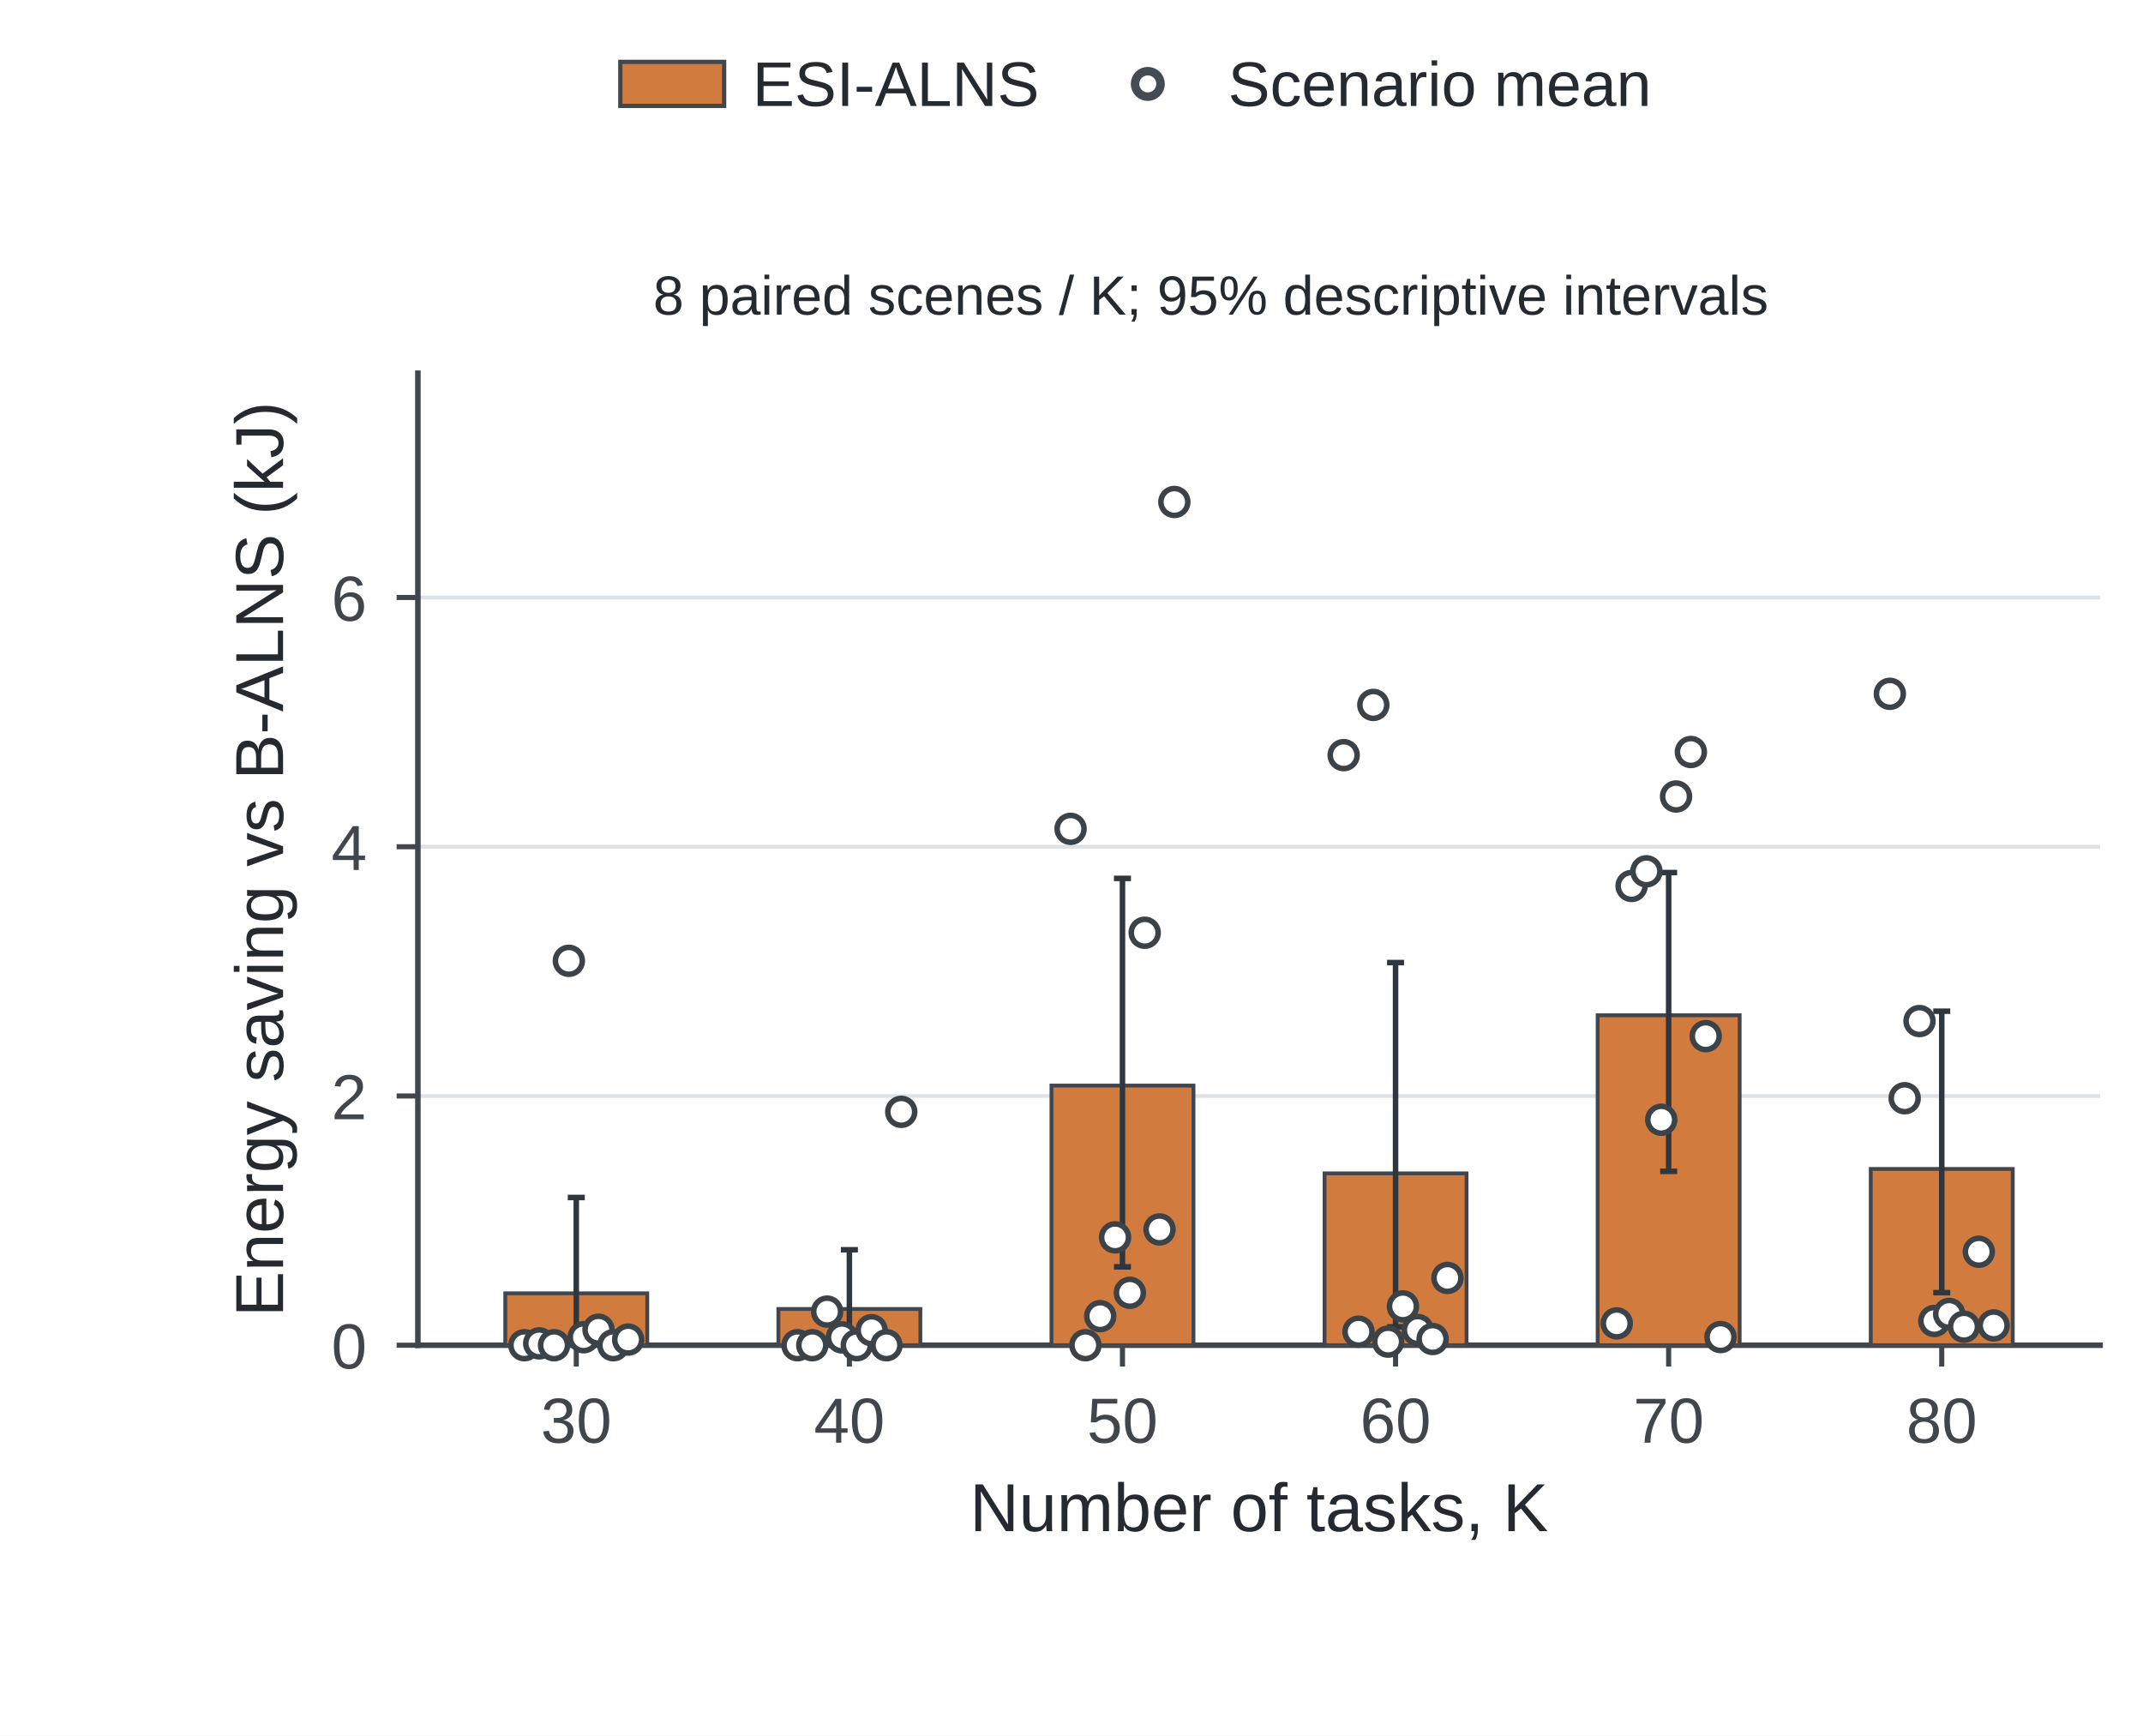
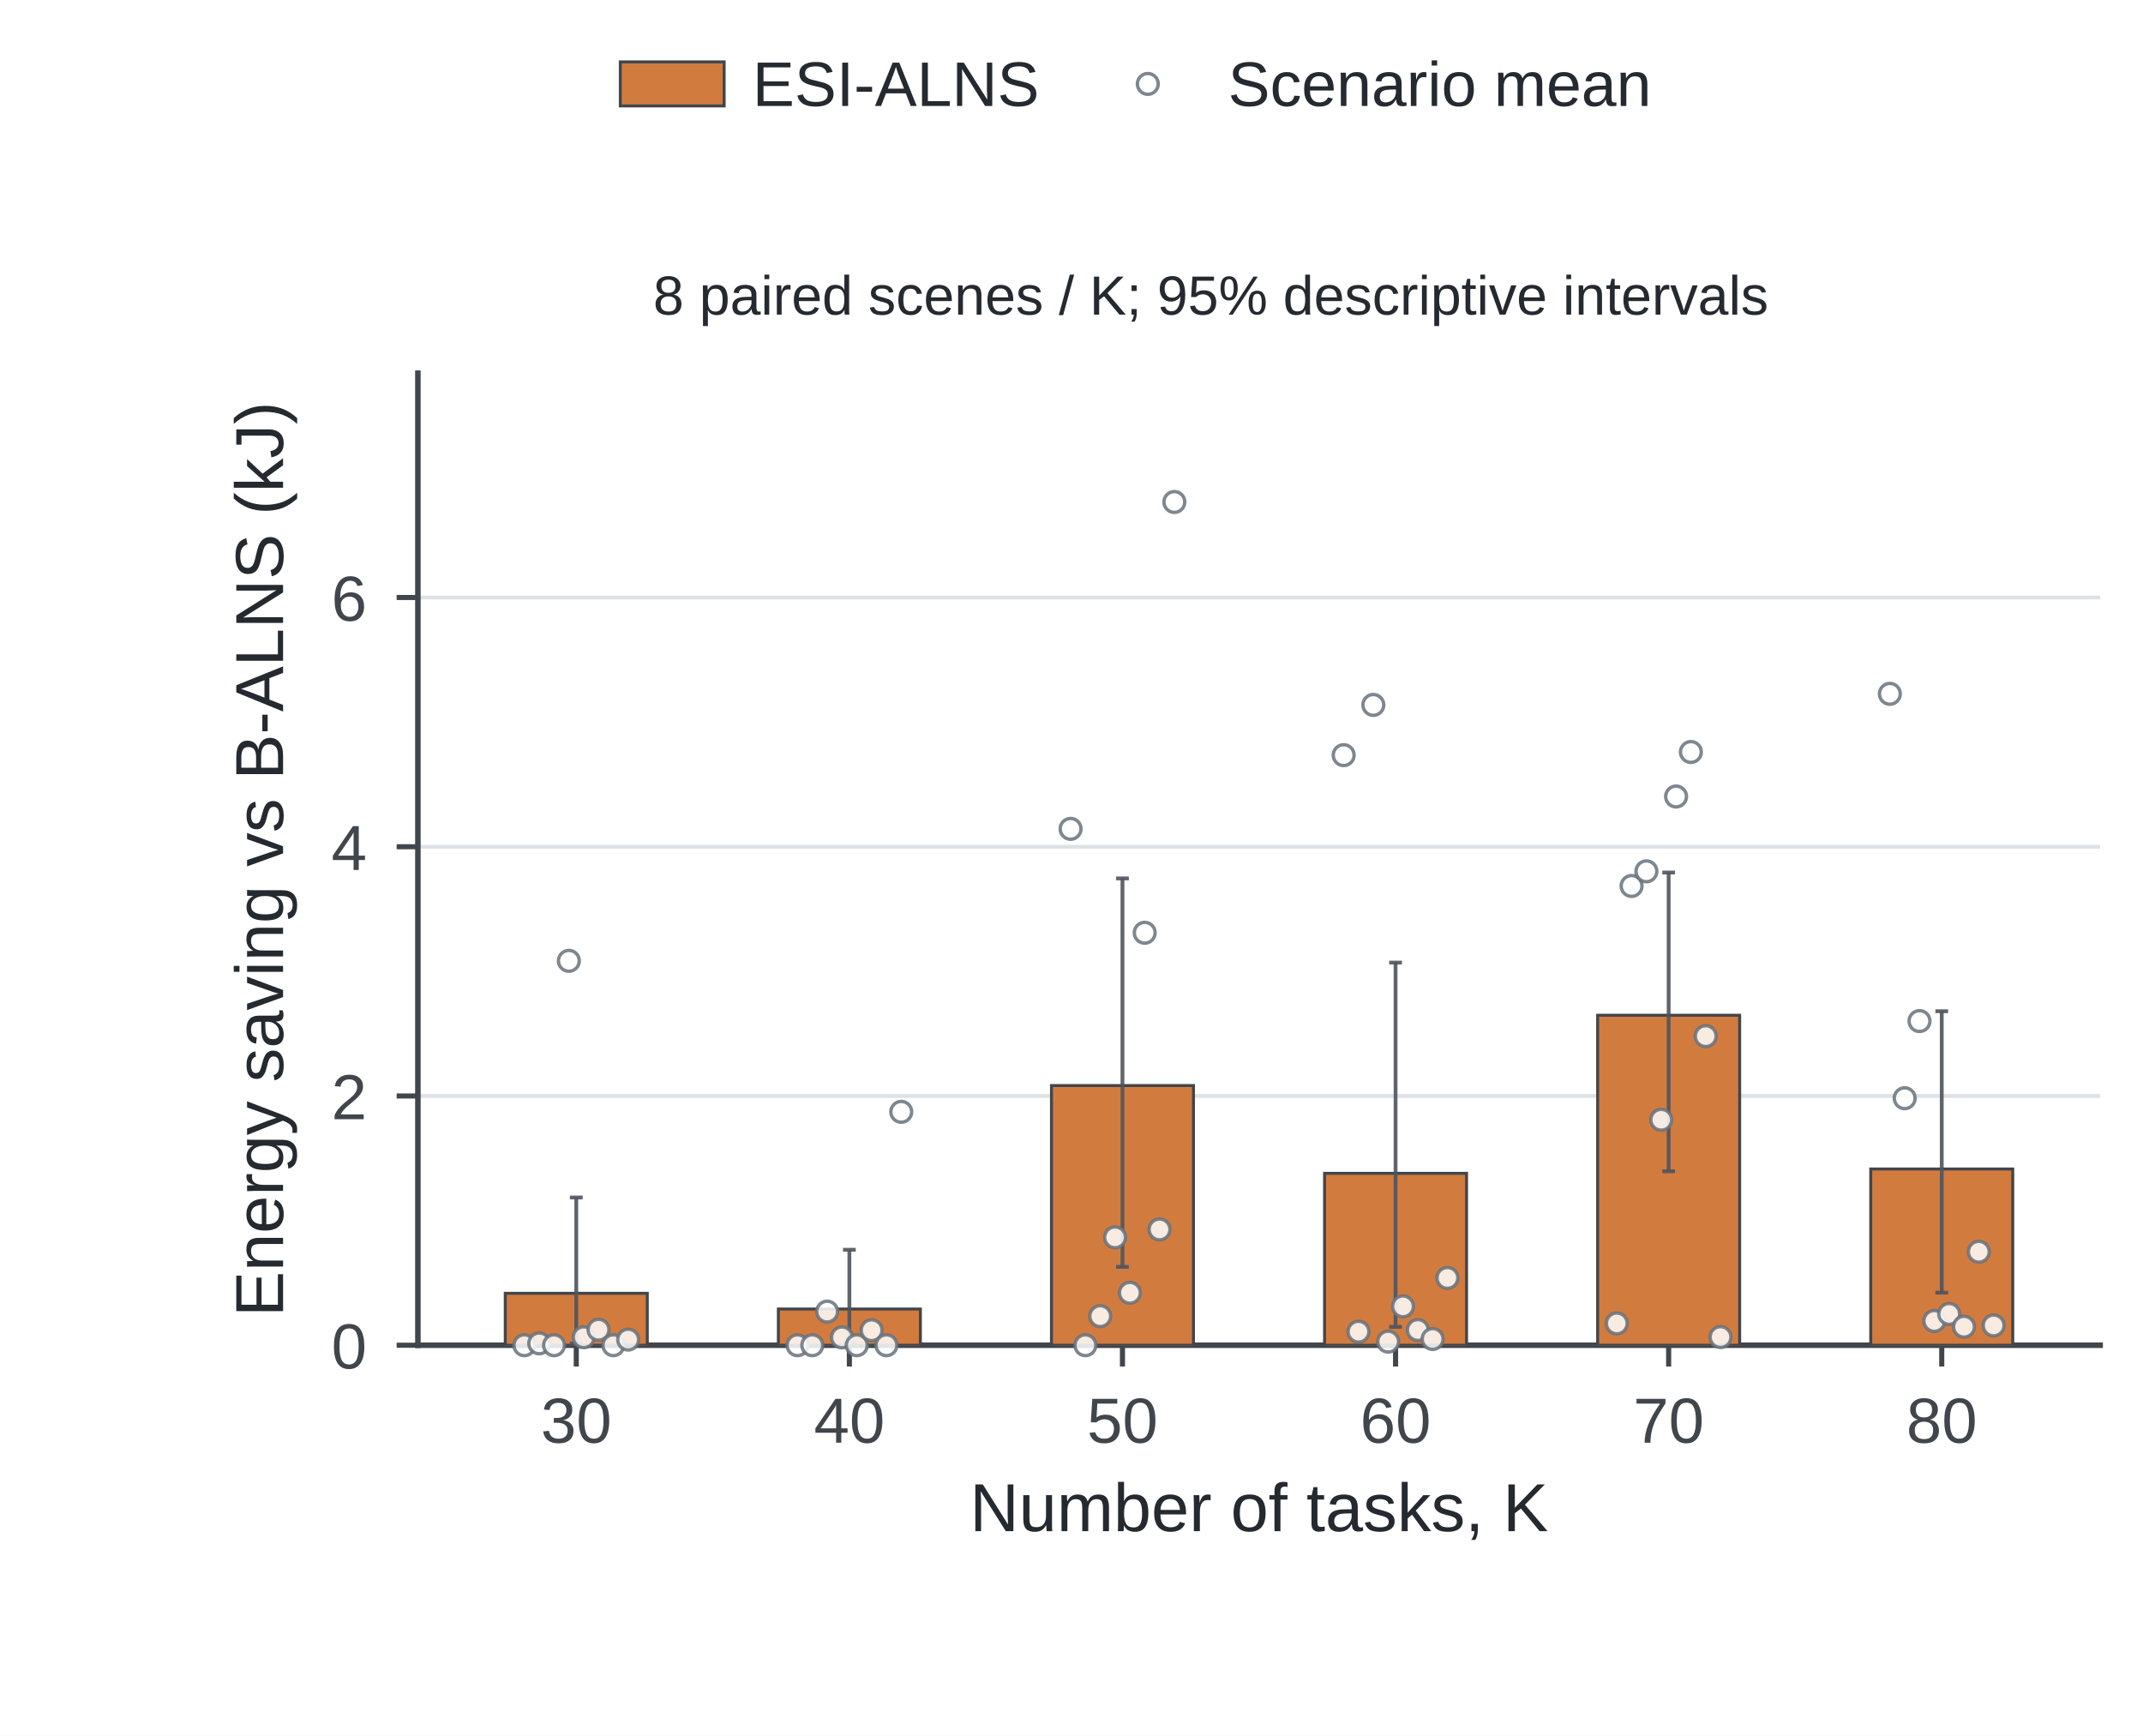
<svg xmlns="http://www.w3.org/2000/svg" xmlns:xlink="http://www.w3.org/1999/xlink" width="252pt" height="204.094pt" viewBox="0 0 252 204.094" version="1.1">
  <defs>
    <style type="text/css">*{stroke-linejoin: round; stroke-linecap: butt}</style>
  </defs>
  <g id="figure_1">
    <g id="patch_1">
      <path d="M 0 204.094  L 252 204.094  L 252 0  L 0 0  z " style="fill: #ffffff" />
    </g>
    <g id="axes_1">
      <g id="patch_2">
        <path d="M 49.14 158.173  L 246.96 158.173  L 246.96 43.88  L 49.14 43.88  z " style="fill: #ffffff" />
      </g>
      <g id="matplotlib.axis_1">
        <g id="xtick_1">
          <g id="line2d_1">
            <defs>
-               <path id="m45f7381c97" d="M 0 0  L 0 2.5  " style="stroke: #41464c; stroke-width: 0.6" />
+               <path id="m9db024c1fd" d="M 0 0  L 0 2.5  " style="stroke: #41464c; stroke-width: 0.6" />
            </defs>
            <g>
-               <use xlink:href="#m45f7381c97" x="67.766" y="158.173" style="fill: #41464c; stroke: #41464c; stroke-width: 0.6" />
+               <use xlink:href="#m9db024c1fd" x="67.766" y="158.173" style="fill: #41464c; stroke: #41464c; stroke-width: 0.6" />
            </g>
          </g>
          <g id="text_1">
            <text style="font-size: 7.5px; font-family: 'Arial'; text-anchor: middle; fill: #41464c" x="67.766" y="169.633" transform="rotate(-0 67.76591 169.6334)">30</text>
          </g>
        </g>
        <g id="xtick_2">
          <g id="line2d_2">
            <g>
-               <use xlink:href="#m45f7381c97" x="99.88" y="158.173" style="fill: #41464c; stroke: #41464c; stroke-width: 0.6" />
+               <use xlink:href="#m9db024c1fd" x="99.88" y="158.173" style="fill: #41464c; stroke: #41464c; stroke-width: 0.6" />
            </g>
          </g>
          <g id="text_2">
            <text style="font-size: 7.5px; font-family: 'Arial'; text-anchor: middle; fill: #41464c" x="99.88" y="169.633" transform="rotate(-0 99.87954 169.6334)">40</text>
          </g>
        </g>
        <g id="xtick_3">
          <g id="line2d_3">
            <g>
-               <use xlink:href="#m45f7381c97" x="131.993" y="158.173" style="fill: #41464c; stroke: #41464c; stroke-width: 0.6" />
+               <use xlink:href="#m9db024c1fd" x="131.993" y="158.173" style="fill: #41464c; stroke: #41464c; stroke-width: 0.6" />
            </g>
          </g>
          <g id="text_3">
            <text style="font-size: 7.5px; font-family: 'Arial'; text-anchor: middle; fill: #41464c" x="131.993" y="169.633" transform="rotate(-0 131.9932 169.6334)">50</text>
          </g>
        </g>
        <g id="xtick_4">
          <g id="line2d_4">
            <g>
-               <use xlink:href="#m45f7381c97" x="164.107" y="158.173" style="fill: #41464c; stroke: #41464c; stroke-width: 0.6" />
+               <use xlink:href="#m9db024c1fd" x="164.107" y="158.173" style="fill: #41464c; stroke: #41464c; stroke-width: 0.6" />
            </g>
          </g>
          <g id="text_4">
            <text style="font-size: 7.5px; font-family: 'Arial'; text-anchor: middle; fill: #41464c" x="164.107" y="169.633" transform="rotate(-0 164.1068 169.6334)">60</text>
          </g>
        </g>
        <g id="xtick_5">
          <g id="line2d_5">
            <g>
-               <use xlink:href="#m45f7381c97" x="196.22" y="158.173" style="fill: #41464c; stroke: #41464c; stroke-width: 0.6" />
+               <use xlink:href="#m9db024c1fd" x="196.22" y="158.173" style="fill: #41464c; stroke: #41464c; stroke-width: 0.6" />
            </g>
          </g>
          <g id="text_5">
            <text style="font-size: 7.5px; font-family: 'Arial'; text-anchor: middle; fill: #41464c" x="196.22" y="169.633" transform="rotate(-0 196.2205 169.6334)">70</text>
          </g>
        </g>
        <g id="xtick_6">
          <g id="line2d_6">
            <g>
-               <use xlink:href="#m45f7381c97" x="228.334" y="158.173" style="fill: #41464c; stroke: #41464c; stroke-width: 0.6" />
+               <use xlink:href="#m9db024c1fd" x="228.334" y="158.173" style="fill: #41464c; stroke: #41464c; stroke-width: 0.6" />
            </g>
          </g>
          <g id="text_6">
            <text style="font-size: 7.5px; font-family: 'Arial'; text-anchor: middle; fill: #41464c" x="228.334" y="169.633" transform="rotate(-0 228.3341 169.6334)">80</text>
          </g>
        </g>
        <g id="text_7">
          <text style="font-size: 8px; font-family: 'Arial'; text-anchor: middle; fill: #252a30" x="148.05" y="180.036" transform="rotate(-0 148.05 180.036)">Number of tasks, K</text>
        </g>
      </g>
      <g id="matplotlib.axis_2">
        <g id="ytick_1">
          <g id="line2d_7">
-             <path d="M 49.14 158.173  L 246.96 158.173  " clip-path="url(#p3ed7964679)" style="fill: none; stroke: #dde2e7; stroke-width: 0.45; stroke-linecap: square" />
+             <path d="M 49.14 158.173  L 246.96 158.173  " clip-path="url(#p4dc2f07888)" style="fill: none; stroke: #dde2e7; stroke-width: 0.45; stroke-linecap: square" />
          </g>
          <g id="line2d_8">
            <defs>
-               <path id="m759fc2a91d" d="M 0 0  L -2.5 0  " style="stroke: #41464c; stroke-width: 0.6" />
+               <path id="me6cb204548" d="M 0 0  L -2.5 0  " style="stroke: #41464c; stroke-width: 0.6" />
            </defs>
            <g>
-               <use xlink:href="#m759fc2a91d" x="49.14" y="158.173" style="fill: #41464c; stroke: #41464c; stroke-width: 0.6" />
+               <use xlink:href="#me6cb204548" x="49.14" y="158.173" style="fill: #41464c; stroke: #41464c; stroke-width: 0.6" />
            </g>
          </g>
          <g id="text_8">
            <text style="font-size: 7.5px; font-family: 'Arial'; text-anchor: end; fill: #41464c" x="43.14" y="160.903" transform="rotate(-0 43.14 160.9033)">0</text>
          </g>
        </g>
        <g id="ytick_2">
          <g id="line2d_9">
-             <path d="M 49.14 128.867  L 246.96 128.867  " clip-path="url(#p3ed7964679)" style="fill: none; stroke: #dde2e7; stroke-width: 0.45; stroke-linecap: square" />
+             <path d="M 49.14 128.867  L 246.96 128.867  " clip-path="url(#p4dc2f07888)" style="fill: none; stroke: #dde2e7; stroke-width: 0.45; stroke-linecap: square" />
          </g>
          <g id="line2d_10">
            <g>
-               <use xlink:href="#m759fc2a91d" x="49.14" y="128.867" style="fill: #41464c; stroke: #41464c; stroke-width: 0.6" />
+               <use xlink:href="#me6cb204548" x="49.14" y="128.867" style="fill: #41464c; stroke: #41464c; stroke-width: 0.6" />
            </g>
          </g>
          <g id="text_9">
            <text style="font-size: 7.5px; font-family: 'Arial'; text-anchor: end; fill: #41464c" x="43.14" y="131.597" transform="rotate(-0 43.14 131.5975)">2</text>
          </g>
        </g>
        <g id="ytick_3">
          <g id="line2d_11">
-             <path d="M 49.14 99.561  L 246.96 99.561  " clip-path="url(#p3ed7964679)" style="fill: none; stroke: #dde2e7; stroke-width: 0.45; stroke-linecap: square" />
+             <path d="M 49.14 99.561  L 246.96 99.561  " clip-path="url(#p4dc2f07888)" style="fill: none; stroke: #dde2e7; stroke-width: 0.45; stroke-linecap: square" />
          </g>
          <g id="line2d_12">
            <g>
-               <use xlink:href="#m759fc2a91d" x="49.14" y="99.561" style="fill: #41464c; stroke: #41464c; stroke-width: 0.6" />
+               <use xlink:href="#me6cb204548" x="49.14" y="99.561" style="fill: #41464c; stroke: #41464c; stroke-width: 0.6" />
            </g>
          </g>
          <g id="text_10">
            <text style="font-size: 7.5px; font-family: 'Arial'; text-anchor: end; fill: #41464c" x="43.14" y="102.292" transform="rotate(-0 43.14 102.2916)">4</text>
          </g>
        </g>
        <g id="ytick_4">
          <g id="line2d_13">
-             <path d="M 49.14 70.256  L 246.96 70.256  " clip-path="url(#p3ed7964679)" style="fill: none; stroke: #dde2e7; stroke-width: 0.45; stroke-linecap: square" />
+             <path d="M 49.14 70.256  L 246.96 70.256  " clip-path="url(#p4dc2f07888)" style="fill: none; stroke: #dde2e7; stroke-width: 0.45; stroke-linecap: square" />
          </g>
          <g id="line2d_14">
            <g>
-               <use xlink:href="#m759fc2a91d" x="49.14" y="70.256" style="fill: #41464c; stroke: #41464c; stroke-width: 0.6" />
+               <use xlink:href="#me6cb204548" x="49.14" y="70.256" style="fill: #41464c; stroke: #41464c; stroke-width: 0.6" />
            </g>
          </g>
          <g id="text_11">
            <text style="font-size: 7.5px; font-family: 'Arial'; text-anchor: end; fill: #41464c" x="43.14" y="72.986" transform="rotate(-0 43.14 72.9857)">6</text>
          </g>
        </g>
        <g id="text_12">
          <text style="font-size: 8px; font-family: 'Arial'; text-anchor: middle; fill: #252a30" x="33.286" y="101.027" transform="rotate(-90 33.28555 101.0268)">Energy saving vs B-ALNS (kJ)</text>
        </g>
      </g>
      <g id="patch_3">
        <path d="M 49.14 158.173  L 49.14 43.88  " style="fill: none; stroke: #41464c; stroke-width: 0.65; stroke-linejoin: miter; stroke-linecap: square" />
      </g>
      <g id="patch_4">
        <path d="M 49.14 158.173  L 246.96 158.173  " style="fill: none; stroke: #41464c; stroke-width: 0.65; stroke-linejoin: miter; stroke-linecap: square" />
      </g>
      <g id="patch_5">
-         <path d="M 59.416 158.173  L 76.115 158.173  L 76.115 152.068  L 59.416 152.068  z " clip-path="url(#p3ed7964679)" style="fill: #d27b3e; stroke: #41464c; stroke-width: 0.45; stroke-linejoin: miter" />
+         <path d="M 59.416 158.173  L 76.115 158.173  L 76.115 152.068  L 59.416 152.068  z " clip-path="url(#p4dc2f07888)" style="fill: #d27b3e; stroke: #41464c; stroke-width: 0.35; stroke-linejoin: miter" />
      </g>
      <g id="patch_6">
-         <path d="M 91.53 158.173  L 108.229 158.173  L 108.229 153.913  L 91.53 153.913  z " clip-path="url(#p3ed7964679)" style="fill: #d27b3e; stroke: #41464c; stroke-width: 0.45; stroke-linejoin: miter" />
+         <path d="M 91.53 158.173  L 108.229 158.173  L 108.229 153.913  L 91.53 153.913  z " clip-path="url(#p4dc2f07888)" style="fill: #d27b3e; stroke: #41464c; stroke-width: 0.35; stroke-linejoin: miter" />
      </g>
      <g id="patch_7">
-         <path d="M 123.644 158.173  L 140.343 158.173  L 140.343 127.642  L 123.644 127.642  z " clip-path="url(#p3ed7964679)" style="fill: #d27b3e; stroke: #41464c; stroke-width: 0.45; stroke-linejoin: miter" />
+         <path d="M 123.644 158.173  L 140.343 158.173  L 140.343 127.642  L 123.644 127.642  z " clip-path="url(#p4dc2f07888)" style="fill: #d27b3e; stroke: #41464c; stroke-width: 0.35; stroke-linejoin: miter" />
      </g>
      <g id="patch_8">
-         <path d="M 155.757 158.173  L 172.456 158.173  L 172.456 137.962  L 155.757 137.962  z " clip-path="url(#p3ed7964679)" style="fill: #d27b3e; stroke: #41464c; stroke-width: 0.45; stroke-linejoin: miter" />
+         <path d="M 155.757 158.173  L 172.456 158.173  L 172.456 137.962  L 155.757 137.962  z " clip-path="url(#p4dc2f07888)" style="fill: #d27b3e; stroke: #41464c; stroke-width: 0.35; stroke-linejoin: miter" />
      </g>
      <g id="patch_9">
-         <path d="M 187.871 158.173  L 204.57 158.173  L 204.57 119.375  L 187.871 119.375  z " clip-path="url(#p3ed7964679)" style="fill: #d27b3e; stroke: #41464c; stroke-width: 0.45; stroke-linejoin: miter" />
+         <path d="M 187.871 158.173  L 204.57 158.173  L 204.57 119.375  L 187.871 119.375  z " clip-path="url(#p4dc2f07888)" style="fill: #d27b3e; stroke: #41464c; stroke-width: 0.35; stroke-linejoin: miter" />
      </g>
      <g id="patch_10">
-         <path d="M 219.985 158.173  L 236.684 158.173  L 236.684 137.45  L 219.985 137.45  z " clip-path="url(#p3ed7964679)" style="fill: #d27b3e; stroke: #41464c; stroke-width: 0.45; stroke-linejoin: miter" />
+         <path d="M 219.985 158.173  L 236.684 158.173  L 236.684 137.45  L 219.985 137.45  z " clip-path="url(#p4dc2f07888)" style="fill: #d27b3e; stroke: #41464c; stroke-width: 0.35; stroke-linejoin: miter" />
      </g>
      <g id="LineCollection_1">
-         <path d="M 67.766 157.973  L 67.766 140.803  " clip-path="url(#p3ed7964679)" style="fill: none; stroke: #30363d; stroke-width: 0.65" />
-         <path d="M 99.88 157.942  L 99.88 146.947  " clip-path="url(#p3ed7964679)" style="fill: none; stroke: #30363d; stroke-width: 0.65" />
-         <path d="M 131.993 148.958  L 131.993 103.282  " clip-path="url(#p3ed7964679)" style="fill: none; stroke: #30363d; stroke-width: 0.65" />
-         <path d="M 164.107 156.016  L 164.107 113.184  " clip-path="url(#p3ed7964679)" style="fill: none; stroke: #30363d; stroke-width: 0.65" />
-         <path d="M 196.22 137.725  L 196.22 102.594  " clip-path="url(#p3ed7964679)" style="fill: none; stroke: #30363d; stroke-width: 0.65" />
-         <path d="M 228.334 151.989  L 228.334 118.898  " clip-path="url(#p3ed7964679)" style="fill: none; stroke: #30363d; stroke-width: 0.65" />
+         <path d="M 67.766 157.973  L 67.766 140.803  " clip-path="url(#p4dc2f07888)" style="fill: none; stroke: #4f555d; stroke-opacity: 0.9; stroke-width: 0.45" />
+         <path d="M 99.88 157.942  L 99.88 146.947  " clip-path="url(#p4dc2f07888)" style="fill: none; stroke: #4f555d; stroke-opacity: 0.9; stroke-width: 0.45" />
+         <path d="M 131.993 148.958  L 131.993 103.282  " clip-path="url(#p4dc2f07888)" style="fill: none; stroke: #4f555d; stroke-opacity: 0.9; stroke-width: 0.45" />
+         <path d="M 164.107 156.016  L 164.107 113.184  " clip-path="url(#p4dc2f07888)" style="fill: none; stroke: #4f555d; stroke-opacity: 0.9; stroke-width: 0.45" />
+         <path d="M 196.22 137.725  L 196.22 102.594  " clip-path="url(#p4dc2f07888)" style="fill: none; stroke: #4f555d; stroke-opacity: 0.9; stroke-width: 0.45" />
+         <path d="M 228.334 151.989  L 228.334 118.898  " clip-path="url(#p4dc2f07888)" style="fill: none; stroke: #4f555d; stroke-opacity: 0.9; stroke-width: 0.45" />
      </g>
      <g id="line2d_15">
        <defs>
-           <path id="m125e8f2229" d="M 1 0  L -1 -0  " style="stroke: #30363d; stroke-width: 0.65" />
+           <path id="m6a435bdddc" d="M 0.75 0  L -0.75 -0  " style="stroke: #4f555d; stroke-opacity: 0.9; stroke-width: 0.45" />
        </defs>
-         <g clip-path="url(#p3ed7964679)">
-           <use xlink:href="#m125e8f2229" x="67.766" y="157.973" style="fill: #1f77b4; stroke: #30363d; stroke-width: 0.65" />
-           <use xlink:href="#m125e8f2229" x="99.88" y="157.942" style="fill: #1f77b4; stroke: #30363d; stroke-width: 0.65" />
-           <use xlink:href="#m125e8f2229" x="131.993" y="148.958" style="fill: #1f77b4; stroke: #30363d; stroke-width: 0.65" />
-           <use xlink:href="#m125e8f2229" x="164.107" y="156.016" style="fill: #1f77b4; stroke: #30363d; stroke-width: 0.65" />
-           <use xlink:href="#m125e8f2229" x="196.22" y="137.725" style="fill: #1f77b4; stroke: #30363d; stroke-width: 0.65" />
-           <use xlink:href="#m125e8f2229" x="228.334" y="151.989" style="fill: #1f77b4; stroke: #30363d; stroke-width: 0.65" />
+         <g clip-path="url(#p4dc2f07888)">
+           <use xlink:href="#m6a435bdddc" x="67.766" y="157.973" style="fill: #1f77b4; fill-opacity: 0.9; stroke: #4f555d; stroke-opacity: 0.9; stroke-width: 0.45" />
+           <use xlink:href="#m6a435bdddc" x="99.88" y="157.942" style="fill: #1f77b4; fill-opacity: 0.9; stroke: #4f555d; stroke-opacity: 0.9; stroke-width: 0.45" />
+           <use xlink:href="#m6a435bdddc" x="131.993" y="148.958" style="fill: #1f77b4; fill-opacity: 0.9; stroke: #4f555d; stroke-opacity: 0.9; stroke-width: 0.45" />
+           <use xlink:href="#m6a435bdddc" x="164.107" y="156.016" style="fill: #1f77b4; fill-opacity: 0.9; stroke: #4f555d; stroke-opacity: 0.9; stroke-width: 0.45" />
+           <use xlink:href="#m6a435bdddc" x="196.22" y="137.725" style="fill: #1f77b4; fill-opacity: 0.9; stroke: #4f555d; stroke-opacity: 0.9; stroke-width: 0.45" />
+           <use xlink:href="#m6a435bdddc" x="228.334" y="151.989" style="fill: #1f77b4; fill-opacity: 0.9; stroke: #4f555d; stroke-opacity: 0.9; stroke-width: 0.45" />
        </g>
      </g>
      <g id="line2d_16">
-         <g clip-path="url(#p3ed7964679)">
-           <use xlink:href="#m125e8f2229" x="67.766" y="140.803" style="fill: #1f77b4; stroke: #30363d; stroke-width: 0.65" />
-           <use xlink:href="#m125e8f2229" x="99.88" y="146.947" style="fill: #1f77b4; stroke: #30363d; stroke-width: 0.65" />
-           <use xlink:href="#m125e8f2229" x="131.993" y="103.282" style="fill: #1f77b4; stroke: #30363d; stroke-width: 0.65" />
-           <use xlink:href="#m125e8f2229" x="164.107" y="113.184" style="fill: #1f77b4; stroke: #30363d; stroke-width: 0.65" />
-           <use xlink:href="#m125e8f2229" x="196.22" y="102.594" style="fill: #1f77b4; stroke: #30363d; stroke-width: 0.65" />
-           <use xlink:href="#m125e8f2229" x="228.334" y="118.898" style="fill: #1f77b4; stroke: #30363d; stroke-width: 0.65" />
+         <g clip-path="url(#p4dc2f07888)">
+           <use xlink:href="#m6a435bdddc" x="67.766" y="140.803" style="fill: #1f77b4; fill-opacity: 0.9; stroke: #4f555d; stroke-opacity: 0.9; stroke-width: 0.45" />
+           <use xlink:href="#m6a435bdddc" x="99.88" y="146.947" style="fill: #1f77b4; fill-opacity: 0.9; stroke: #4f555d; stroke-opacity: 0.9; stroke-width: 0.45" />
+           <use xlink:href="#m6a435bdddc" x="131.993" y="103.282" style="fill: #1f77b4; fill-opacity: 0.9; stroke: #4f555d; stroke-opacity: 0.9; stroke-width: 0.45" />
+           <use xlink:href="#m6a435bdddc" x="164.107" y="113.184" style="fill: #1f77b4; fill-opacity: 0.9; stroke: #4f555d; stroke-opacity: 0.9; stroke-width: 0.45" />
+           <use xlink:href="#m6a435bdddc" x="196.22" y="102.594" style="fill: #1f77b4; fill-opacity: 0.9; stroke: #4f555d; stroke-opacity: 0.9; stroke-width: 0.45" />
+           <use xlink:href="#m6a435bdddc" x="228.334" y="118.898" style="fill: #1f77b4; fill-opacity: 0.9; stroke: #4f555d; stroke-opacity: 0.9; stroke-width: 0.45" />
        </g>
      </g>
      <g id="PathCollection_1">
        <defs>
-           <path id="m3b63c1fbae" d="M 0 1.581  C 0.419 1.581 0.822 1.415 1.118 1.118  C 1.415 0.822 1.581 0.419 1.581 0  C 1.581 -0.419 1.415 -0.822 1.118 -1.118  C 0.822 -1.415 0.419 -1.581 0 -1.581  C -0.419 -1.581 -0.822 -1.415 -1.118 -1.118  C -1.415 -0.822 -1.581 -0.419 -1.581 0  C -1.581 0.419 -1.415 0.822 -1.118 1.118  C -0.822 1.415 -0.419 1.581 0 1.581  z " style="stroke: #3b4248; stroke-width: 0.65" />
+           <path id="mf151833b5d" d="M 0 1.225  C 0.325 1.225 0.636 1.096 0.866 0.866  C 1.096 0.636 1.225 0.325 1.225 0  C 1.225 -0.325 1.096 -0.636 0.866 -0.866  C 0.636 -1.096 0.325 -1.225 0 -1.225  C -0.325 -1.225 -0.636 -1.096 -0.866 -0.866  C -1.096 -0.636 -1.225 -0.325 -1.225 0  C -1.225 0.325 -1.096 0.636 -0.866 0.866  C -0.636 1.096 -0.325 1.225 0 1.225  z " style="stroke: #68727c; stroke-opacity: 0.85; stroke-width: 0.4" />
        </defs>
        <g>
-           <use xlink:href="#m3b63c1fbae" x="61.664" y="158.173" style="fill: #ffffff; stroke: #3b4248; stroke-width: 0.65" />
+           <use xlink:href="#mf151833b5d" x="61.664" y="158.173" style="fill: #ffffff; fill-opacity: 0.85; stroke: #68727c; stroke-opacity: 0.85; stroke-width: 0.4" />
        </g>
      </g>
      <g id="PathCollection_2">
        <g>
-           <use xlink:href="#m3b63c1fbae" x="63.408" y="157.954" style="fill: #ffffff; stroke: #3b4248; stroke-width: 0.65" />
+           <use xlink:href="#mf151833b5d" x="63.408" y="157.954" style="fill: #ffffff; fill-opacity: 0.85; stroke: #68727c; stroke-opacity: 0.85; stroke-width: 0.4" />
        </g>
      </g>
      <g id="PathCollection_3">
        <g>
-           <use xlink:href="#m3b63c1fbae" x="65.151" y="158.173" style="fill: #ffffff; stroke: #3b4248; stroke-width: 0.65" />
+           <use xlink:href="#mf151833b5d" x="65.151" y="158.173" style="fill: #ffffff; fill-opacity: 0.85; stroke: #68727c; stroke-opacity: 0.85; stroke-width: 0.4" />
        </g>
      </g>
      <g id="PathCollection_4">
        <g>
-           <use xlink:href="#m3b63c1fbae" x="66.894" y="112.975" style="fill: #ffffff; stroke: #3b4248; stroke-width: 0.65" />
+           <use xlink:href="#mf151833b5d" x="66.894" y="112.975" style="fill: #ffffff; fill-opacity: 0.85; stroke: #68727c; stroke-opacity: 0.85; stroke-width: 0.4" />
        </g>
      </g>
      <g id="PathCollection_5">
        <g>
-           <use xlink:href="#m3b63c1fbae" x="68.638" y="157.234" style="fill: #ffffff; stroke: #3b4248; stroke-width: 0.65" />
+           <use xlink:href="#mf151833b5d" x="68.638" y="157.234" style="fill: #ffffff; fill-opacity: 0.85; stroke: #68727c; stroke-opacity: 0.85; stroke-width: 0.4" />
        </g>
      </g>
      <g id="PathCollection_6">
        <g>
-           <use xlink:href="#m3b63c1fbae" x="70.381" y="156.349" style="fill: #ffffff; stroke: #3b4248; stroke-width: 0.65" />
+           <use xlink:href="#mf151833b5d" x="70.381" y="156.349" style="fill: #ffffff; fill-opacity: 0.85; stroke: #68727c; stroke-opacity: 0.85; stroke-width: 0.4" />
        </g>
      </g>
      <g id="PathCollection_7">
        <g>
-           <use xlink:href="#m3b63c1fbae" x="72.124" y="158.173" style="fill: #ffffff; stroke: #3b4248; stroke-width: 0.65" />
+           <use xlink:href="#mf151833b5d" x="72.124" y="158.173" style="fill: #ffffff; fill-opacity: 0.85; stroke: #68727c; stroke-opacity: 0.85; stroke-width: 0.4" />
        </g>
      </g>
      <g id="PathCollection_8">
        <g>
-           <use xlink:href="#m3b63c1fbae" x="73.868" y="157.51" style="fill: #ffffff; stroke: #3b4248; stroke-width: 0.65" />
+           <use xlink:href="#mf151833b5d" x="73.868" y="157.51" style="fill: #ffffff; fill-opacity: 0.85; stroke: #68727c; stroke-opacity: 0.85; stroke-width: 0.4" />
        </g>
      </g>
      <g id="PathCollection_9">
        <g>
-           <use xlink:href="#m3b63c1fbae" x="93.778" y="158.173" style="fill: #ffffff; stroke: #3b4248; stroke-width: 0.65" />
+           <use xlink:href="#mf151833b5d" x="93.778" y="158.173" style="fill: #ffffff; fill-opacity: 0.85; stroke: #68727c; stroke-opacity: 0.85; stroke-width: 0.4" />
        </g>
      </g>
      <g id="PathCollection_10">
        <g>
-           <use xlink:href="#m3b63c1fbae" x="95.521" y="158.173" style="fill: #ffffff; stroke: #3b4248; stroke-width: 0.65" />
+           <use xlink:href="#mf151833b5d" x="95.521" y="158.173" style="fill: #ffffff; fill-opacity: 0.85; stroke: #68727c; stroke-opacity: 0.85; stroke-width: 0.4" />
        </g>
      </g>
      <g id="PathCollection_11">
        <g>
-           <use xlink:href="#m3b63c1fbae" x="97.265" y="154.22" style="fill: #ffffff; stroke: #3b4248; stroke-width: 0.65" />
+           <use xlink:href="#mf151833b5d" x="97.265" y="154.22" style="fill: #ffffff; fill-opacity: 0.85; stroke: #68727c; stroke-opacity: 0.85; stroke-width: 0.4" />
        </g>
      </g>
      <g id="PathCollection_12">
        <g>
-           <use xlink:href="#m3b63c1fbae" x="99.008" y="157.25" style="fill: #ffffff; stroke: #3b4248; stroke-width: 0.65" />
+           <use xlink:href="#mf151833b5d" x="99.008" y="157.25" style="fill: #ffffff; fill-opacity: 0.85; stroke: #68727c; stroke-opacity: 0.85; stroke-width: 0.4" />
        </g>
      </g>
      <g id="PathCollection_13">
        <g>
-           <use xlink:href="#m3b63c1fbae" x="100.751" y="158.173" style="fill: #ffffff; stroke: #3b4248; stroke-width: 0.65" />
+           <use xlink:href="#mf151833b5d" x="100.751" y="158.173" style="fill: #ffffff; fill-opacity: 0.85; stroke: #68727c; stroke-opacity: 0.85; stroke-width: 0.4" />
        </g>
      </g>
      <g id="PathCollection_14">
        <g>
-           <use xlink:href="#m3b63c1fbae" x="102.495" y="156.408" style="fill: #ffffff; stroke: #3b4248; stroke-width: 0.65" />
+           <use xlink:href="#mf151833b5d" x="102.495" y="156.408" style="fill: #ffffff; fill-opacity: 0.85; stroke: #68727c; stroke-opacity: 0.85; stroke-width: 0.4" />
        </g>
      </g>
      <g id="PathCollection_15">
        <g>
-           <use xlink:href="#m3b63c1fbae" x="104.238" y="158.173" style="fill: #ffffff; stroke: #3b4248; stroke-width: 0.65" />
+           <use xlink:href="#mf151833b5d" x="104.238" y="158.173" style="fill: #ffffff; fill-opacity: 0.85; stroke: #68727c; stroke-opacity: 0.85; stroke-width: 0.4" />
        </g>
      </g>
      <g id="PathCollection_16">
        <g>
-           <use xlink:href="#m3b63c1fbae" x="105.981" y="130.73" style="fill: #ffffff; stroke: #3b4248; stroke-width: 0.65" />
+           <use xlink:href="#mf151833b5d" x="105.981" y="130.73" style="fill: #ffffff; fill-opacity: 0.85; stroke: #68727c; stroke-opacity: 0.85; stroke-width: 0.4" />
        </g>
      </g>
      <g id="PathCollection_17">
        <g>
-           <use xlink:href="#m3b63c1fbae" x="125.892" y="97.457" style="fill: #ffffff; stroke: #3b4248; stroke-width: 0.65" />
+           <use xlink:href="#mf151833b5d" x="125.892" y="97.457" style="fill: #ffffff; fill-opacity: 0.85; stroke: #68727c; stroke-opacity: 0.85; stroke-width: 0.4" />
        </g>
      </g>
      <g id="PathCollection_18">
        <g>
-           <use xlink:href="#m3b63c1fbae" x="127.635" y="158.173" style="fill: #ffffff; stroke: #3b4248; stroke-width: 0.65" />
+           <use xlink:href="#mf151833b5d" x="127.635" y="158.173" style="fill: #ffffff; fill-opacity: 0.85; stroke: #68727c; stroke-opacity: 0.85; stroke-width: 0.4" />
        </g>
      </g>
      <g id="PathCollection_19">
        <g>
-           <use xlink:href="#m3b63c1fbae" x="129.378" y="154.753" style="fill: #ffffff; stroke: #3b4248; stroke-width: 0.65" />
+           <use xlink:href="#mf151833b5d" x="129.378" y="154.753" style="fill: #ffffff; fill-opacity: 0.85; stroke: #68727c; stroke-opacity: 0.85; stroke-width: 0.4" />
        </g>
      </g>
      <g id="PathCollection_20">
        <g>
-           <use xlink:href="#m3b63c1fbae" x="131.122" y="145.49" style="fill: #ffffff; stroke: #3b4248; stroke-width: 0.65" />
+           <use xlink:href="#mf151833b5d" x="131.122" y="145.49" style="fill: #ffffff; fill-opacity: 0.85; stroke: #68727c; stroke-opacity: 0.85; stroke-width: 0.4" />
        </g>
      </g>
      <g id="PathCollection_21">
        <g>
-           <use xlink:href="#m3b63c1fbae" x="132.865" y="152.007" style="fill: #ffffff; stroke: #3b4248; stroke-width: 0.65" />
+           <use xlink:href="#mf151833b5d" x="132.865" y="152.007" style="fill: #ffffff; fill-opacity: 0.85; stroke: #68727c; stroke-opacity: 0.85; stroke-width: 0.4" />
        </g>
      </g>
      <g id="PathCollection_22">
        <g>
-           <use xlink:href="#m3b63c1fbae" x="134.608" y="109.674" style="fill: #ffffff; stroke: #3b4248; stroke-width: 0.65" />
+           <use xlink:href="#mf151833b5d" x="134.608" y="109.674" style="fill: #ffffff; fill-opacity: 0.85; stroke: #68727c; stroke-opacity: 0.85; stroke-width: 0.4" />
        </g>
      </g>
      <g id="PathCollection_23">
        <g>
-           <use xlink:href="#m3b63c1fbae" x="136.351" y="144.557" style="fill: #ffffff; stroke: #3b4248; stroke-width: 0.65" />
+           <use xlink:href="#mf151833b5d" x="136.351" y="144.557" style="fill: #ffffff; fill-opacity: 0.85; stroke: #68727c; stroke-opacity: 0.85; stroke-width: 0.4" />
        </g>
      </g>
      <g id="PathCollection_24">
        <g>
-           <use xlink:href="#m3b63c1fbae" x="138.095" y="59.023" style="fill: #ffffff; stroke: #3b4248; stroke-width: 0.65" />
+           <use xlink:href="#mf151833b5d" x="138.095" y="59.023" style="fill: #ffffff; fill-opacity: 0.85; stroke: #68727c; stroke-opacity: 0.85; stroke-width: 0.4" />
        </g>
      </g>
      <g id="PathCollection_25">
        <g>
-           <use xlink:href="#m3b63c1fbae" x="158.005" y="88.79" style="fill: #ffffff; stroke: #3b4248; stroke-width: 0.65" />
+           <use xlink:href="#mf151833b5d" x="158.005" y="88.79" style="fill: #ffffff; fill-opacity: 0.85; stroke: #68727c; stroke-opacity: 0.85; stroke-width: 0.4" />
        </g>
      </g>
      <g id="PathCollection_26">
        <g>
-           <use xlink:href="#m3b63c1fbae" x="159.749" y="156.579" style="fill: #ffffff; stroke: #3b4248; stroke-width: 0.65" />
+           <use xlink:href="#mf151833b5d" x="159.749" y="156.579" style="fill: #ffffff; fill-opacity: 0.85; stroke: #68727c; stroke-opacity: 0.85; stroke-width: 0.4" />
        </g>
      </g>
      <g id="PathCollection_27">
        <g>
-           <use xlink:href="#m3b63c1fbae" x="161.492" y="82.885" style="fill: #ffffff; stroke: #3b4248; stroke-width: 0.65" />
+           <use xlink:href="#mf151833b5d" x="161.492" y="82.885" style="fill: #ffffff; fill-opacity: 0.85; stroke: #68727c; stroke-opacity: 0.85; stroke-width: 0.4" />
        </g>
      </g>
      <g id="PathCollection_28">
        <g>
-           <use xlink:href="#m3b63c1fbae" x="163.235" y="157.75" style="fill: #ffffff; stroke: #3b4248; stroke-width: 0.65" />
+           <use xlink:href="#mf151833b5d" x="163.235" y="157.75" style="fill: #ffffff; fill-opacity: 0.85; stroke: #68727c; stroke-opacity: 0.85; stroke-width: 0.4" />
        </g>
      </g>
      <g id="PathCollection_29">
        <g>
-           <use xlink:href="#m3b63c1fbae" x="164.978" y="153.602" style="fill: #ffffff; stroke: #3b4248; stroke-width: 0.65" />
+           <use xlink:href="#mf151833b5d" x="164.978" y="153.602" style="fill: #ffffff; fill-opacity: 0.85; stroke: #68727c; stroke-opacity: 0.85; stroke-width: 0.4" />
        </g>
      </g>
      <g id="PathCollection_30">
        <g>
-           <use xlink:href="#m3b63c1fbae" x="166.722" y="156.383" style="fill: #ffffff; stroke: #3b4248; stroke-width: 0.65" />
+           <use xlink:href="#mf151833b5d" x="166.722" y="156.383" style="fill: #ffffff; fill-opacity: 0.85; stroke: #68727c; stroke-opacity: 0.85; stroke-width: 0.4" />
        </g>
      </g>
      <g id="PathCollection_31">
        <g>
-           <use xlink:href="#m3b63c1fbae" x="168.465" y="157.441" style="fill: #ffffff; stroke: #3b4248; stroke-width: 0.65" />
+           <use xlink:href="#mf151833b5d" x="168.465" y="157.441" style="fill: #ffffff; fill-opacity: 0.85; stroke: #68727c; stroke-opacity: 0.85; stroke-width: 0.4" />
        </g>
      </g>
      <g id="PathCollection_32">
        <g>
-           <use xlink:href="#m3b63c1fbae" x="170.208" y="150.261" style="fill: #ffffff; stroke: #3b4248; stroke-width: 0.65" />
+           <use xlink:href="#mf151833b5d" x="170.208" y="150.261" style="fill: #ffffff; fill-opacity: 0.85; stroke: #68727c; stroke-opacity: 0.85; stroke-width: 0.4" />
        </g>
      </g>
      <g id="PathCollection_33">
        <g>
-           <use xlink:href="#m3b63c1fbae" x="190.119" y="155.605" style="fill: #ffffff; stroke: #3b4248; stroke-width: 0.65" />
+           <use xlink:href="#mf151833b5d" x="190.119" y="155.605" style="fill: #ffffff; fill-opacity: 0.85; stroke: #68727c; stroke-opacity: 0.85; stroke-width: 0.4" />
        </g>
      </g>
      <g id="PathCollection_34">
        <g>
-           <use xlink:href="#m3b63c1fbae" x="191.862" y="104.172" style="fill: #ffffff; stroke: #3b4248; stroke-width: 0.65" />
+           <use xlink:href="#mf151833b5d" x="191.862" y="104.172" style="fill: #ffffff; fill-opacity: 0.85; stroke: #68727c; stroke-opacity: 0.85; stroke-width: 0.4" />
        </g>
      </g>
      <g id="PathCollection_35">
        <g>
-           <use xlink:href="#m3b63c1fbae" x="193.605" y="102.45" style="fill: #ffffff; stroke: #3b4248; stroke-width: 0.65" />
+           <use xlink:href="#mf151833b5d" x="193.605" y="102.45" style="fill: #ffffff; fill-opacity: 0.85; stroke: #68727c; stroke-opacity: 0.85; stroke-width: 0.4" />
        </g>
      </g>
      <g id="PathCollection_36">
        <g>
-           <use xlink:href="#m3b63c1fbae" x="195.349" y="131.661" style="fill: #ffffff; stroke: #3b4248; stroke-width: 0.65" />
+           <use xlink:href="#mf151833b5d" x="195.349" y="131.661" style="fill: #ffffff; fill-opacity: 0.85; stroke: #68727c; stroke-opacity: 0.85; stroke-width: 0.4" />
        </g>
      </g>
      <g id="PathCollection_37">
        <g>
-           <use xlink:href="#m3b63c1fbae" x="197.092" y="93.652" style="fill: #ffffff; stroke: #3b4248; stroke-width: 0.65" />
+           <use xlink:href="#mf151833b5d" x="197.092" y="93.652" style="fill: #ffffff; fill-opacity: 0.85; stroke: #68727c; stroke-opacity: 0.85; stroke-width: 0.4" />
        </g>
      </g>
      <g id="PathCollection_38">
        <g>
-           <use xlink:href="#m3b63c1fbae" x="198.835" y="88.421" style="fill: #ffffff; stroke: #3b4248; stroke-width: 0.65" />
+           <use xlink:href="#mf151833b5d" x="198.835" y="88.421" style="fill: #ffffff; fill-opacity: 0.85; stroke: #68727c; stroke-opacity: 0.85; stroke-width: 0.4" />
        </g>
      </g>
      <g id="PathCollection_39">
        <g>
-           <use xlink:href="#m3b63c1fbae" x="200.579" y="121.831" style="fill: #ffffff; stroke: #3b4248; stroke-width: 0.65" />
+           <use xlink:href="#mf151833b5d" x="200.579" y="121.831" style="fill: #ffffff; fill-opacity: 0.85; stroke: #68727c; stroke-opacity: 0.85; stroke-width: 0.4" />
        </g>
      </g>
      <g id="PathCollection_40">
        <g>
-           <use xlink:href="#m3b63c1fbae" x="202.322" y="157.212" style="fill: #ffffff; stroke: #3b4248; stroke-width: 0.65" />
+           <use xlink:href="#mf151833b5d" x="202.322" y="157.212" style="fill: #ffffff; fill-opacity: 0.85; stroke: #68727c; stroke-opacity: 0.85; stroke-width: 0.4" />
        </g>
      </g>
      <g id="PathCollection_41">
        <g>
-           <use xlink:href="#m3b63c1fbae" x="222.232" y="81.581" style="fill: #ffffff; stroke: #3b4248; stroke-width: 0.65" />
+           <use xlink:href="#mf151833b5d" x="222.232" y="81.581" style="fill: #ffffff; fill-opacity: 0.85; stroke: #68727c; stroke-opacity: 0.85; stroke-width: 0.4" />
        </g>
      </g>
      <g id="PathCollection_42">
        <g>
-           <use xlink:href="#m3b63c1fbae" x="223.976" y="129.131" style="fill: #ffffff; stroke: #3b4248; stroke-width: 0.65" />
+           <use xlink:href="#mf151833b5d" x="223.976" y="129.131" style="fill: #ffffff; fill-opacity: 0.85; stroke: #68727c; stroke-opacity: 0.85; stroke-width: 0.4" />
        </g>
      </g>
      <g id="PathCollection_43">
        <g>
-           <use xlink:href="#m3b63c1fbae" x="225.719" y="120.057" style="fill: #ffffff; stroke: #3b4248; stroke-width: 0.65" />
+           <use xlink:href="#mf151833b5d" x="225.719" y="120.057" style="fill: #ffffff; fill-opacity: 0.85; stroke: #68727c; stroke-opacity: 0.85; stroke-width: 0.4" />
        </g>
      </g>
      <g id="PathCollection_44">
        <g>
-           <use xlink:href="#m3b63c1fbae" x="227.462" y="155.318" style="fill: #ffffff; stroke: #3b4248; stroke-width: 0.65" />
+           <use xlink:href="#mf151833b5d" x="227.462" y="155.318" style="fill: #ffffff; fill-opacity: 0.85; stroke: #68727c; stroke-opacity: 0.85; stroke-width: 0.4" />
        </g>
      </g>
      <g id="PathCollection_45">
        <g>
-           <use xlink:href="#m3b63c1fbae" x="229.206" y="154.492" style="fill: #ffffff; stroke: #3b4248; stroke-width: 0.65" />
+           <use xlink:href="#mf151833b5d" x="229.206" y="154.492" style="fill: #ffffff; fill-opacity: 0.85; stroke: #68727c; stroke-opacity: 0.85; stroke-width: 0.4" />
        </g>
      </g>
      <g id="PathCollection_46">
        <g>
-           <use xlink:href="#m3b63c1fbae" x="230.949" y="155.995" style="fill: #ffffff; stroke: #3b4248; stroke-width: 0.65" />
+           <use xlink:href="#mf151833b5d" x="230.949" y="155.995" style="fill: #ffffff; fill-opacity: 0.85; stroke: #68727c; stroke-opacity: 0.85; stroke-width: 0.4" />
        </g>
      </g>
      <g id="PathCollection_47">
        <g>
-           <use xlink:href="#m3b63c1fbae" x="232.692" y="147.183" style="fill: #ffffff; stroke: #3b4248; stroke-width: 0.65" />
+           <use xlink:href="#mf151833b5d" x="232.692" y="147.183" style="fill: #ffffff; fill-opacity: 0.85; stroke: #68727c; stroke-opacity: 0.85; stroke-width: 0.4" />
        </g>
      </g>
      <g id="PathCollection_48">
        <g>
-           <use xlink:href="#m3b63c1fbae" x="234.436" y="155.846" style="fill: #ffffff; stroke: #3b4248; stroke-width: 0.65" />
+           <use xlink:href="#mf151833b5d" x="234.436" y="155.846" style="fill: #ffffff; fill-opacity: 0.85; stroke: #68727c; stroke-opacity: 0.85; stroke-width: 0.4" />
        </g>
      </g>
    </g>
    <g id="text_13">
      <text style="font-size: 6.5px; font-family: 'Arial'; text-anchor: middle; fill: #252a30" x="142.38" y="36.99" transform="rotate(-0 142.38 36.99048)">8 paired scenes / K; 95% descriptive intervals</text>
    </g>
    <g id="legend_1">
      <g id="patch_11">
-         <path d="M 72.944 12.456  L 85.154 12.456  L 85.154 7.276  L 72.944 7.276  z " style="fill: #d27b3e; stroke: #41464c; stroke-width: 0.5; stroke-linejoin: miter" />
+         <path d="M 72.944 12.456  L 85.154 12.456  L 85.154 7.276  L 72.944 7.276  z " style="fill: #d27b3e; stroke: #41464c; stroke-width: 0.35; stroke-linejoin: miter" />
      </g>
      <g id="text_14">
        <text style="font-size: 7.4px; font-family: 'Arial'; text-anchor: start; fill: #252a30" x="88.484" y="12.456" transform="rotate(-0 88.48359 12.45559)">ESI-ALNS</text>
      </g>
      <g id="line2d_17">
-         <defs>
-           <path id="mb977e39aeb" d="M 0 1.5  C 0.398 1.5 0.779 1.342 1.061 1.061  C 1.342 0.779 1.5 0.398 1.5 0  C 1.5 -0.398 1.342 -0.779 1.061 -1.061  C 0.779 -1.342 0.398 -1.5 0 -1.5  C -0.398 -1.5 -0.779 -1.342 -1.061 -1.061  C -1.342 -0.779 -1.5 -0.398 -1.5 0  C -1.5 0.398 -1.342 0.779 -1.061 1.061  C -0.779 1.342 -0.398 1.5 0 1.5  z " style="stroke: #444b52" />
-         </defs>
-         <g>
-           <use xlink:href="#mb977e39aeb" x="134.972" y="9.866" style="fill: #ffffff; stroke: #444b52" />
+         <g>
+           <use xlink:href="#mf151833b5d" x="134.972" y="9.866" style="fill: #ffffff; fill-opacity: 0.85; stroke: #68727c; stroke-opacity: 0.85; stroke-width: 0.4" />
        </g>
      </g>
      <g id="text_15">
        <text style="font-size: 7.4px; font-family: 'Arial'; text-anchor: start; fill: #252a30" x="144.407" y="12.456" transform="rotate(-0 144.4068 12.45559)">Scenario mean</text>
      </g>
    </g>
  </g>
  <defs>
-     <clipPath id="p3ed7964679">
+     <clipPath id="p4dc2f07888">
      <rect x="49.14" y="43.88" width="197.82" height="114.293" />
    </clipPath>
  </defs>
</svg>
